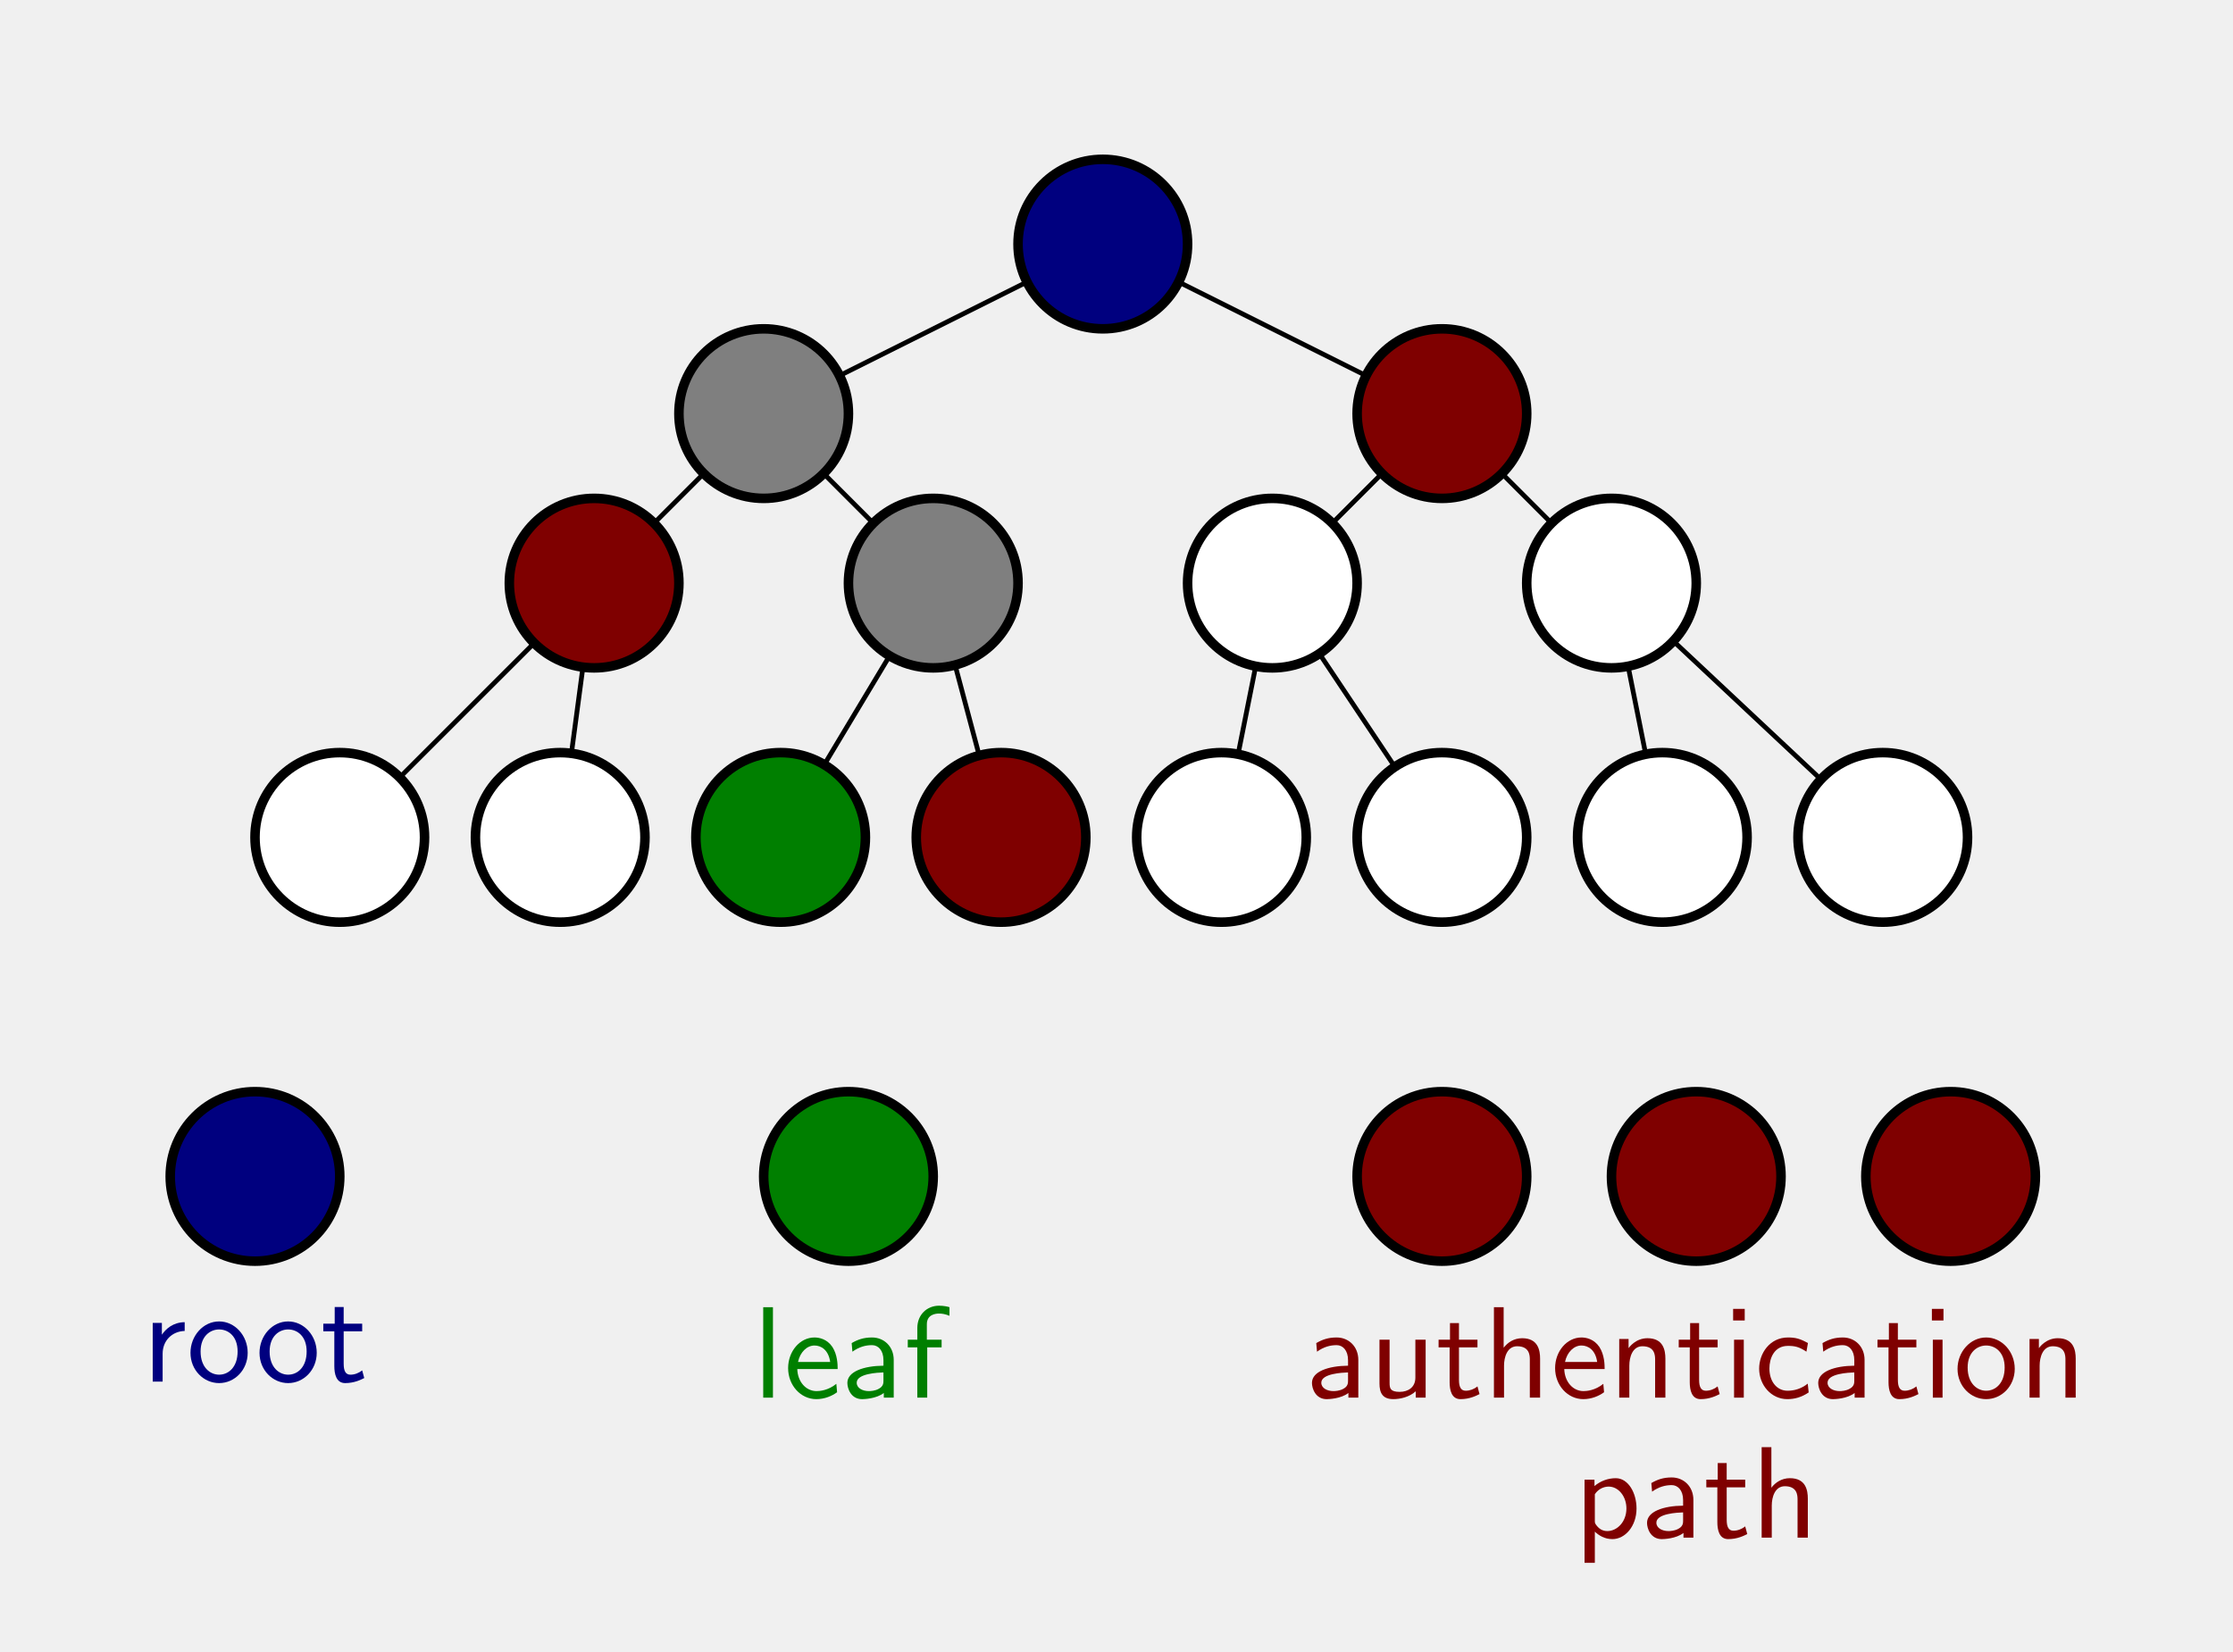
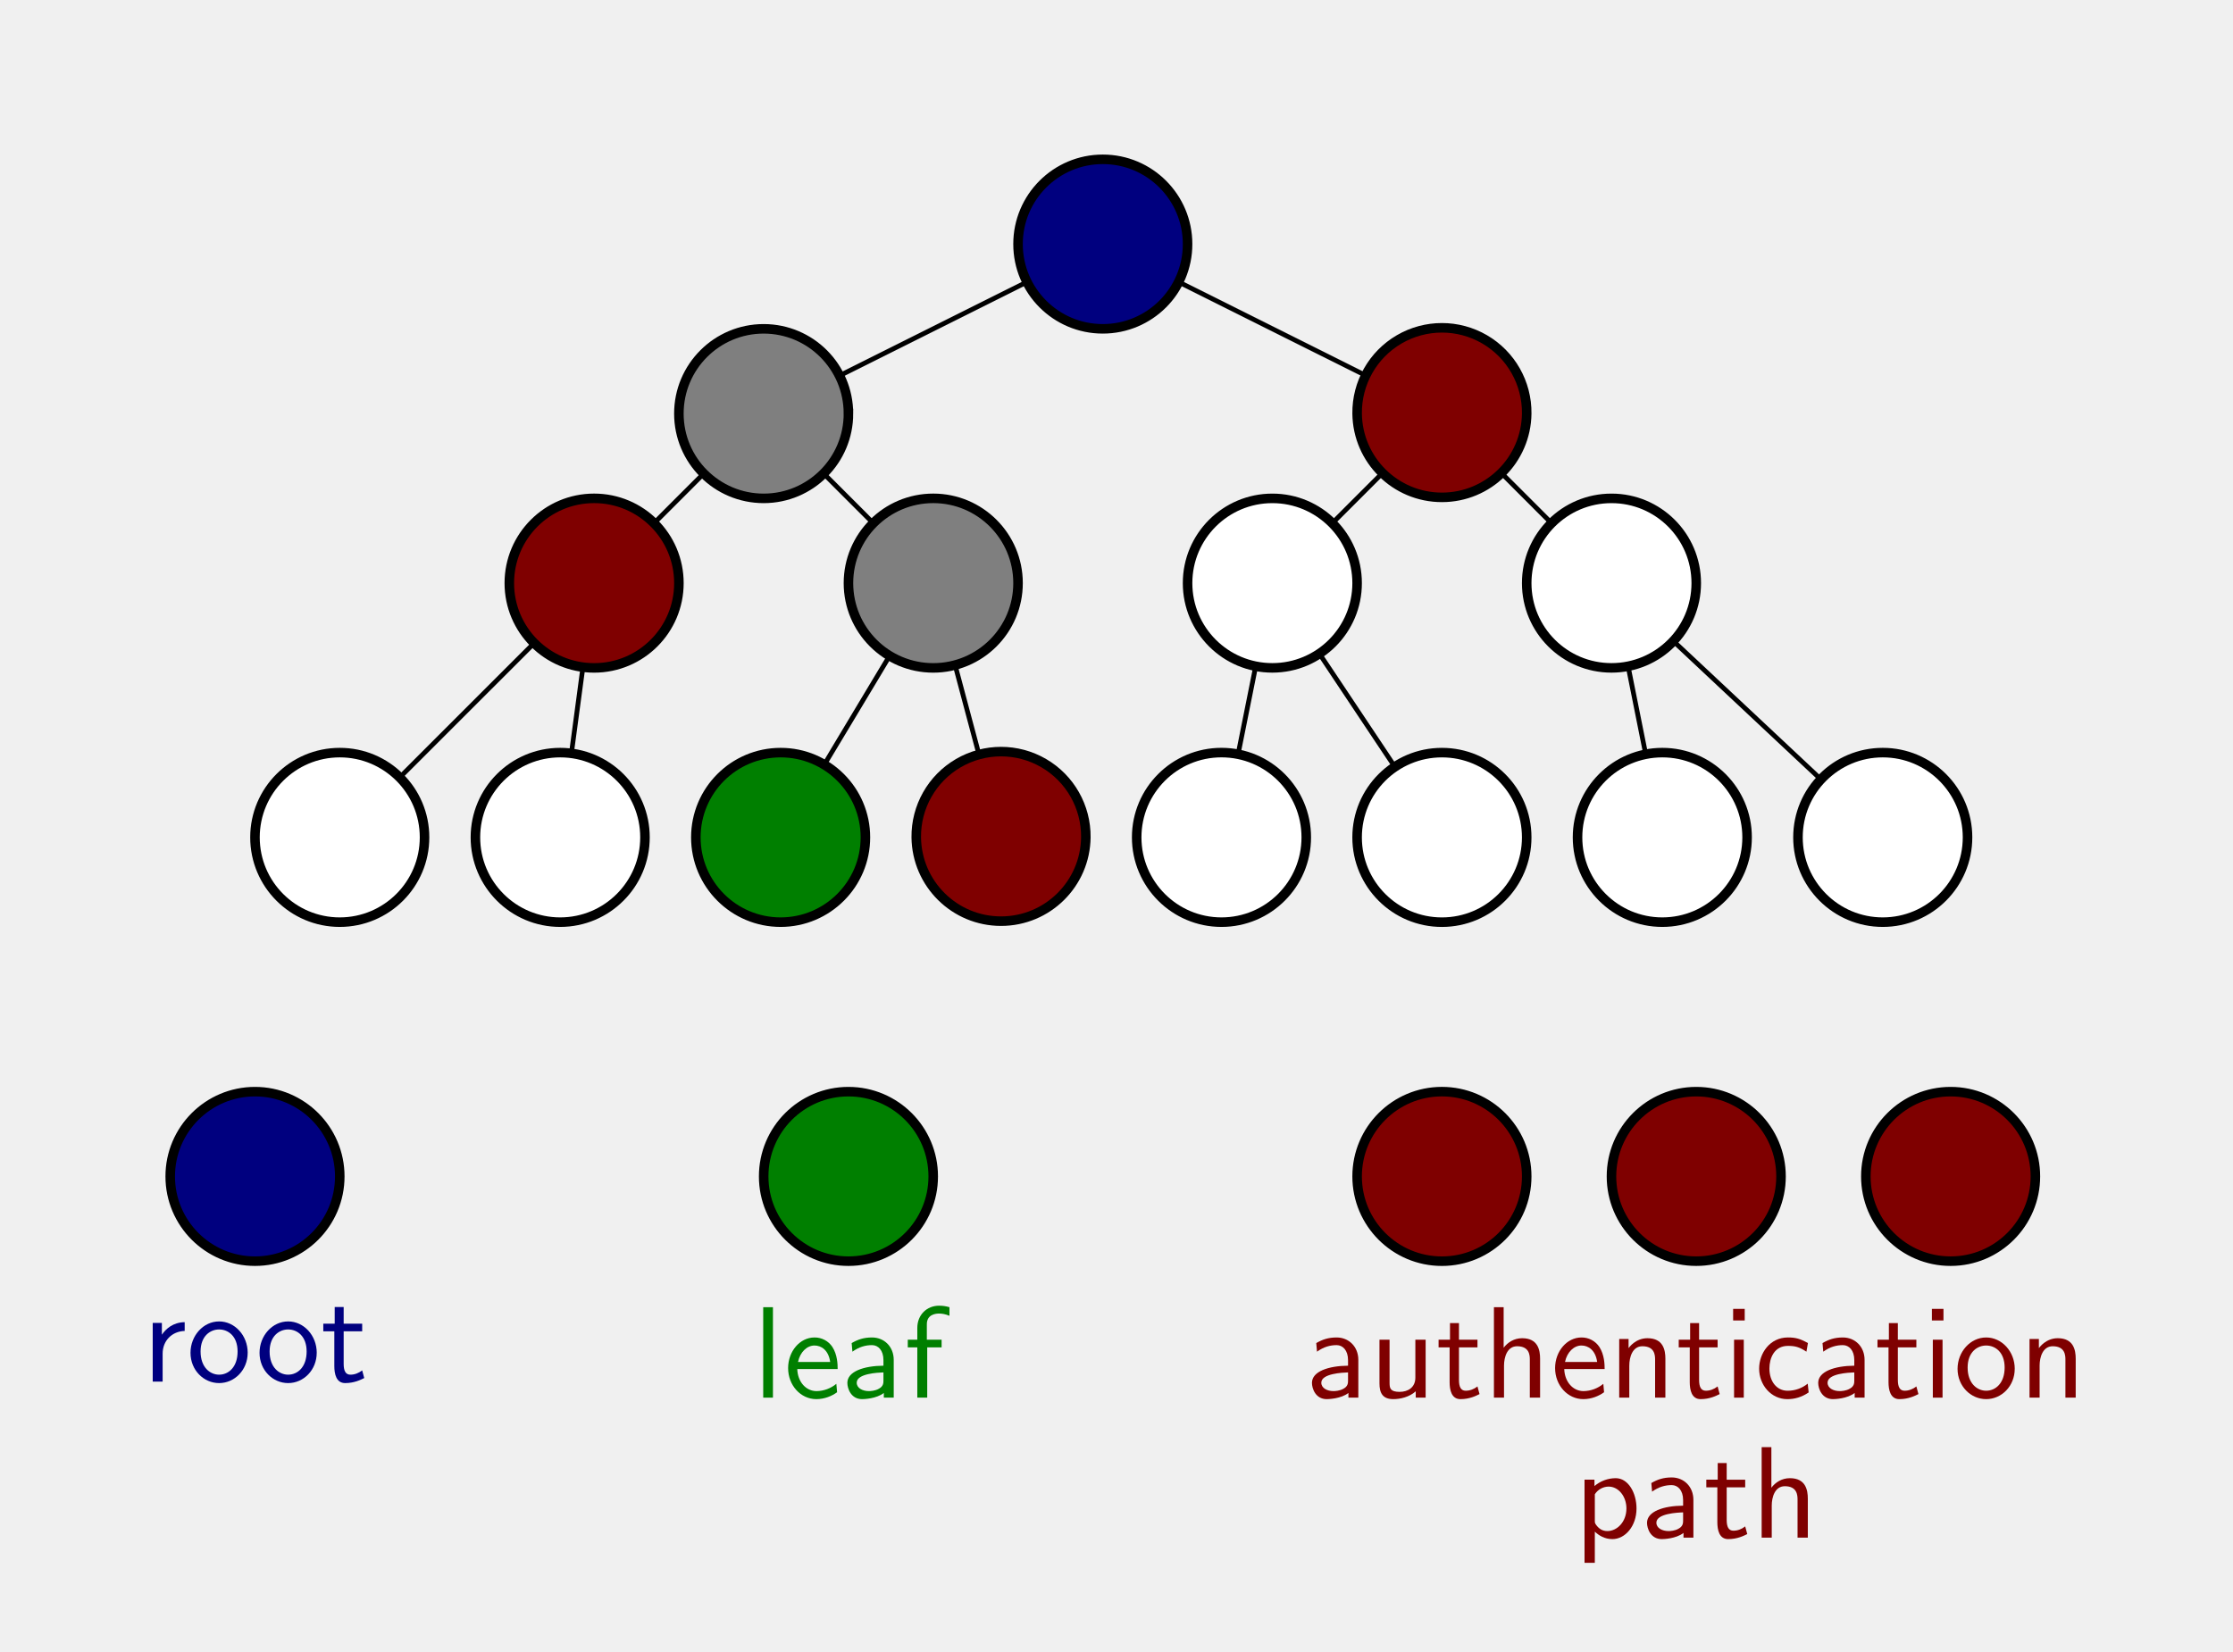
- <svg xmlns="http://www.w3.org/2000/svg" xmlns:xlink="http://www.w3.org/1999/xlink" width="186.654pt" height="138.099pt" viewBox="0 0 186.654 138.099" version="1.1" id="svg190">
-   <defs id="defs49">
-     <g id="g44">
-       <symbol overflow="visible" id="glyph0-0" style="overflow:visible">
-         <path style="stroke:none" d="" id="path2" />
-       </symbol>
-       <symbol overflow="visible" id="glyph0-1" style="overflow:visible">
-         <path style="stroke:none" d="m 1.719,-2.328 c 0,-1.094 0.781,-1.875 1.844,-1.906 V -4.969 C 2.594,-4.953 2,-4.422 1.656,-3.922 V -4.906 H 0.891 V 0 H 1.719 Z m 0,0" id="path5" />
-       </symbol>
-       <symbol overflow="visible" id="glyph0-2" style="overflow:visible">
-         <path style="stroke:none" d="m 5.109,-2.406 c 0,-1.453 -1.078,-2.625 -2.391,-2.625 -1.328,0 -2.391,1.203 -2.391,2.625 0,1.453 1.109,2.531 2.391,2.531 1.312,0 2.391,-1.109 2.391,-2.531 z M 2.719,-0.578 c -0.75,0 -1.547,-0.609 -1.547,-1.938 0,-1.312 0.828,-1.844 1.547,-1.844 0.766,0 1.547,0.562 1.547,1.844 0,1.297 -0.75,1.938 -1.547,1.938 z m 0,0" id="path8" />
-       </symbol>
-       <symbol overflow="visible" id="glyph0-3" style="overflow:visible">
-         <path style="stroke:none" d="M 1.906,-4.203 H 3.453 V -4.844 H 1.906 v -1.391 h -0.75 V -4.844 H 0.203 v 0.641 H 1.125 v 2.906 c 0,0.656 0.156,1.422 0.906,1.422 0.766,0 1.312,-0.281 1.594,-0.422 L 3.453,-0.938 C 3.156,-0.703 2.812,-0.578 2.469,-0.578 c -0.406,0 -0.562,-0.328 -0.562,-0.906 z m 0,0" id="path11" />
-       </symbol>
-       <symbol overflow="visible" id="glyph0-4" style="overflow:visible">
-         <path style="stroke:none" d="m 1.703,-7.562 h -0.812 V 0 h 0.812 z m 0,0" id="path14" />
-       </symbol>
-       <symbol overflow="visible" id="glyph0-5" style="overflow:visible">
-         <path style="stroke:none" d="m 4.516,-2.391 c 0,-0.375 -0.016,-1.188 -0.438,-1.844 C 3.625,-4.906 2.969,-5.031 2.578,-5.031 c -1.219,0 -2.203,1.156 -2.203,2.562 0,1.438 1.047,2.594 2.359,2.594 0.688,0 1.312,-0.266 1.734,-0.578 L 4.406,-1.156 C 3.719,-0.594 3,-0.547 2.75,-0.547 c -0.875,0 -1.578,-0.766 -1.609,-1.844 z m -3.312,-0.594 c 0.172,-0.828 0.75,-1.375 1.375,-1.375 0.562,0 1.172,0.375 1.312,1.375 z m 0,0" id="path17" />
-       </symbol>
-       <symbol overflow="visible" id="glyph0-6" style="overflow:visible">
-         <path style="stroke:none" d="m 4.359,-3.156 c 0,-1.109 -0.797,-1.875 -1.812,-1.875 -0.703,0 -1.188,0.172 -1.703,0.469 l 0.062,0.719 c 0.562,-0.406 1.109,-0.547 1.641,-0.547 0.516,0 0.953,0.438 0.953,1.25 v 0.469 c -1.641,0.016 -3.016,0.484 -3.016,1.438 0,0.469 0.297,1.359 1.234,1.359 0.156,0 1.188,-0.031 1.812,-0.516 V 0 H 4.359 Z M 3.5,-1.438 c 0,0.203 0,0.484 -0.375,0.688 -0.312,0.188 -0.719,0.203 -0.844,0.203 -0.531,0 -1.016,-0.25 -1.016,-0.703 0,-0.766 1.766,-0.844 2.234,-0.859 z m 0,0" id="path20" />
-       </symbol>
-       <symbol overflow="visible" id="glyph0-7" style="overflow:visible">
-         <path style="stroke:none" d="M 1.922,-4.203 H 3.125 V -4.844 H 1.891 v -1.297 c 0,-0.812 0.734,-0.891 1.016,-0.891 0.219,0 0.5,0.031 0.875,0.188 V -7.562 c -0.125,-0.047 -0.469,-0.125 -0.875,-0.125 -1.016,0 -1.812,0.766 -1.812,1.859 V -4.844 H 0.297 v 0.641 H 1.094 V 0 h 0.828 z m 0,0" id="path23" />
-       </symbol>
-       <symbol overflow="visible" id="glyph0-8" style="overflow:visible">
-         <path style="stroke:none" d="M 4.75,-4.844 H 3.891 v 3.172 c 0,0.812 -0.609,1.188 -1.312,1.188 -0.766,0 -0.844,-0.281 -0.844,-0.75 V -4.844 h -0.844 v 3.656 c 0,0.781 0.25,1.312 1.156,1.312 0.578,0 1.344,-0.172 1.875,-0.656 V 0 H 4.75 Z m 0,0" id="path26" />
-       </symbol>
-       <symbol overflow="visible" id="glyph0-9" style="overflow:visible">
-         <path style="stroke:none" d="m 4.75,-3.25 c 0,-0.719 -0.172,-1.719 -1.5,-1.719 -0.672,0 -1.203,0.344 -1.547,0.797 V -7.562 h -0.812 V 0 h 0.844 v -2.672 c 0,-0.719 0.266,-1.625 1.094,-1.625 1.047,0 1.062,0.781 1.062,1.125 V 0 H 4.75 Z m 0,0" id="path29" />
-       </symbol>
-       <symbol overflow="visible" id="glyph0-10" style="overflow:visible">
-         <path style="stroke:none" d="m 4.75,-3.25 c 0,-0.719 -0.172,-1.719 -1.5,-1.719 -0.984,0 -1.516,0.75 -1.578,0.828 V -4.906 H 0.891 V 0 h 0.844 v -2.672 c 0,-0.719 0.266,-1.625 1.094,-1.625 1.047,0 1.062,0.781 1.062,1.125 V 0 H 4.75 Z m 0,0" id="path32" />
-       </symbol>
-       <symbol overflow="visible" id="glyph0-11" style="overflow:visible">
-         <path style="stroke:none" d="M 1.781,-7.422 H 0.812 v 0.969 H 1.781 Z M 1.703,-4.844 h -0.812 V 0 h 0.812 z m 0,0" id="path35" />
-       </symbol>
-       <symbol overflow="visible" id="glyph0-12" style="overflow:visible">
-         <path style="stroke:none" d="M 4.469,-4.562 C 3.828,-4.922 3.453,-5.031 2.797,-5.031 c -1.516,0 -2.406,1.328 -2.406,2.609 0,1.359 1,2.547 2.359,2.547 0.594,0 1.188,-0.156 1.781,-0.562 L 4.453,-1.172 c -0.547,0.438 -1.141,0.594 -1.688,0.594 -0.906,0 -1.516,-0.781 -1.516,-1.859 0,-0.844 0.391,-1.891 1.547,-1.891 0.578,0 0.938,0.078 1.547,0.484 z m 0,0" id="path38" />
-       </symbol>
-       <symbol overflow="visible" id="glyph0-13" style="overflow:visible">
-         <path style="stroke:none" d="m 1.75,-0.5 c 0.328,0.312 0.812,0.625 1.469,0.625 1.062,0 2.016,-1.078 2.016,-2.562 0,-1.297 -0.688,-2.531 -1.734,-2.531 -0.656,0 -1.281,0.234 -1.781,0.656 V -4.844 H 0.891 V 2.109 H 1.75 Z m 0,-3.125 C 2,-4.016 2.438,-4.266 2.906,-4.266 c 0.828,0 1.484,0.828 1.484,1.828 0,1.125 -0.781,1.891 -1.594,1.891 -0.438,0 -0.719,-0.219 -0.938,-0.516 C 1.75,-1.219 1.75,-1.25 1.75,-1.438 Z m 0,0" id="path41" />
-       </symbol>
-     </g>
-     <clipPath id="clip1">
-       <path d="m 239.527,161.574 h 362.836 v 272.125 H 239.527 Z m 0,0" id="path46" />
-     </clipPath>
+ <svg xmlns="http://www.w3.org/2000/svg" xmlns:xlink="http://www.w3.org/1999/xlink" width="248.872" height="184.132" viewBox="0 0 186.654 138.099">
+   <defs>
+     <symbol id="a" overflow="visible" style="overflow:visible">
+       <path d="M1.719-2.328c0-1.094.781-1.875 1.844-1.906v-.735c-.97.016-1.563.547-1.907 1.047v-.984H.891V0h.828Zm0 0" style="stroke:none" />
+     </symbol>
+     <symbol id="b" overflow="visible" style="overflow:visible">
+       <path d="M5.11-2.406c0-1.453-1.079-2.625-2.391-2.625-1.328 0-2.39 1.203-2.39 2.625C.328-.953 1.437.125 2.718.125c1.312 0 2.39-1.11 2.39-2.531M2.718-.578c-.75 0-1.547-.61-1.547-1.938 0-1.312.828-1.843 1.547-1.843.765 0 1.547.562 1.547 1.843 0 1.297-.75 1.938-1.547 1.938m0 0" style="stroke:none" />
+     </symbol>
+     <symbol id="c" overflow="visible" style="overflow:visible">
+       <path d="M1.906-4.203h1.547v-.64H1.906v-1.391h-.75v1.39H.203v.64h.922v2.907c0 .656.156 1.422.906 1.422.766 0 1.313-.281 1.594-.422l-.172-.64c-.297.234-.64.359-.984.359-.406 0-.563-.328-.563-.906zm0 0" style="stroke:none" />
+     </symbol>
+     <symbol id="d" overflow="visible" style="overflow:visible">
+       <path d="M1.703-7.562H.891V0h.812zm0 0" style="stroke:none" />
+     </symbol>
+     <symbol id="e" overflow="visible" style="overflow:visible">
+       <path d="M4.516-2.39c0-.376-.016-1.188-.438-1.844a1.77 1.77 0 0 0-1.5-.797C1.36-5.031.375-3.875.375-2.47c0 1.44 1.047 2.595 2.36 2.595.687 0 1.312-.266 1.734-.578l-.063-.703a2.65 2.65 0 0 1-1.656.61c-.875 0-1.578-.766-1.61-1.845zm-3.313-.594c.172-.828.75-1.375 1.375-1.375.563 0 1.172.375 1.313 1.375zm0 0" style="stroke:none" />
+     </symbol>
+     <symbol id="f" overflow="visible" style="overflow:visible">
+       <path d="M4.36-3.156c0-1.11-.798-1.875-1.813-1.875-.703 0-1.188.172-1.703.468l.062.72c.563-.407 1.11-.548 1.64-.548.517 0 .954.438.954 1.25v.47C1.86-2.657.484-2.189.484-1.235c0 .469.297 1.36 1.236 1.36.156 0 1.187-.031 1.812-.516V0h.828ZM3.5-1.437c0 .203 0 .484-.375.687-.312.188-.719.203-.844.203-.531 0-1.015-.25-1.015-.703 0-.766 1.765-.844 2.234-.86zm0 0" style="stroke:none" />
+     </symbol>
+     <symbol id="g" overflow="visible" style="overflow:visible">
+       <path d="M1.922-4.203h1.203v-.64H1.891v-1.298c0-.812.734-.89 1.015-.89.219 0 .5.031.875.187v-.718a2.9 2.9 0 0 0-.875-.125c-1.015 0-1.812.765-1.812 1.859v.984H.297v.64h.797V0h.828zm0 0" style="stroke:none" />
+     </symbol>
+     <symbol id="h" overflow="visible" style="overflow:visible">
+       <path d="M4.75-4.844h-.86v3.172c0 .813-.609 1.188-1.312 1.188-.765 0-.844-.282-.844-.75v-3.61H.891v3.657c0 .78.25 1.312 1.156 1.312.578 0 1.344-.172 1.875-.656V0h.828Zm0 0" style="stroke:none" />
+     </symbol>
+     <symbol id="i" overflow="visible" style="overflow:visible">
+       <path d="M4.75-3.25c0-.719-.172-1.719-1.5-1.719-.672 0-1.203.344-1.547.797v-3.39H.891V0h.843v-2.672c0-.719.266-1.625 1.094-1.625 1.047 0 1.063.781 1.063 1.125V0h.859Zm0 0" style="stroke:none" />
+     </symbol>
+     <symbol id="j" overflow="visible" style="overflow:visible">
+       <path d="M4.75-3.25c0-.719-.172-1.719-1.5-1.719-.984 0-1.516.75-1.578.828v-.765H.89V0h.843v-2.672c0-.719.266-1.625 1.094-1.625 1.047 0 1.063.781 1.063 1.125V0h.859Zm0 0" style="stroke:none" />
+     </symbol>
+     <symbol id="k" overflow="visible" style="overflow:visible">
+       <path d="M1.781-7.422H.813v.969h.968Zm-.078 2.578H.891V0h.812zm0 0" style="stroke:none" />
+     </symbol>
+     <symbol id="l" overflow="visible" style="overflow:visible">
+       <path d="M4.469-4.562c-.64-.36-1.016-.47-1.672-.47C1.28-5.031.39-3.702.39-2.421c0 1.36 1 2.547 2.359 2.547.594 0 1.188-.156 1.781-.562l-.078-.735a2.65 2.65 0 0 1-1.687.594c-.907 0-1.516-.781-1.516-1.86 0-.843.39-1.89 1.547-1.89.578 0 .937.078 1.547.484zm0 0" style="stroke:none" />
+     </symbol>
+     <symbol id="m" overflow="visible" style="overflow:visible">
+       <path d="M1.75-.5c.328.313.813.625 1.469.625 1.062 0 2.015-1.078 2.015-2.562 0-1.297-.687-2.532-1.734-2.532-.656 0-1.281.235-1.781.657v-.532H.89V2.11h.859Zm0-3.125c.25-.39.688-.64 1.156-.64.828 0 1.485.827 1.485 1.827 0 1.126-.782 1.891-1.594 1.891-.438 0-.719-.219-.938-.515-.109-.157-.109-.188-.109-.375Zm0 0" style="stroke:none" />
+     </symbol>
  </defs>
-   <path id="path55" d="m 92.182,20.407 -28.348,14.172" style="fill:none;stroke:#000000;stroke-width:0.399;stroke-linecap:butt;stroke-linejoin:miter;stroke-miterlimit:10;stroke-opacity:1" />
-   <path id="path57" d="m 92.182,20.407 28.348,14.172" style="fill:none;stroke:#000000;stroke-width:0.399;stroke-linecap:butt;stroke-linejoin:miter;stroke-miterlimit:10;stroke-opacity:1" />
-   <path id="path59" d="m 63.835,34.579 -14.172,14.176" style="fill:none;stroke:#000000;stroke-width:0.399;stroke-linecap:butt;stroke-linejoin:miter;stroke-miterlimit:10;stroke-opacity:1" />
-   <path id="path61" d="m 63.835,34.579 14.172,14.176" style="fill:none;stroke:#000000;stroke-width:0.399;stroke-linecap:butt;stroke-linejoin:miter;stroke-miterlimit:10;stroke-opacity:1" />
-   <path id="path63" d="m 120.53,34.579 -14.176,14.176" style="fill:none;stroke:#000000;stroke-width:0.399;stroke-linecap:butt;stroke-linejoin:miter;stroke-miterlimit:10;stroke-opacity:1" />
-   <path id="path65" d="m 120.53,34.579 14.172,14.176" style="fill:none;stroke:#000000;stroke-width:0.399;stroke-linecap:butt;stroke-linejoin:miter;stroke-miterlimit:10;stroke-opacity:1" />
-   <path id="path67" d="m 49.663,48.755 -21.262,21.258" style="fill:none;stroke:#000000;stroke-width:0.399;stroke-linecap:butt;stroke-linejoin:miter;stroke-miterlimit:10;stroke-opacity:1" />
-   <path id="path69" d="m 49.663,48.755 -2.836,21.258" style="fill:none;stroke:#000000;stroke-width:0.399;stroke-linecap:butt;stroke-linejoin:miter;stroke-miterlimit:10;stroke-opacity:1" />
-   <path id="path71" d="m 78.007,48.755 -12.754,21.258" style="fill:none;stroke:#000000;stroke-width:0.399;stroke-linecap:butt;stroke-linejoin:miter;stroke-miterlimit:10;stroke-opacity:1" />
-   <path id="path73" d="m 78.007,48.755 5.672,21.258" style="fill:none;stroke:#000000;stroke-width:0.399;stroke-linecap:butt;stroke-linejoin:miter;stroke-miterlimit:10;stroke-opacity:1" />
-   <path id="path75" d="m 106.354,48.755 -4.254,21.258" style="fill:none;stroke:#000000;stroke-width:0.399;stroke-linecap:butt;stroke-linejoin:miter;stroke-miterlimit:10;stroke-opacity:1" />
-   <path id="path77" d="m 106.354,48.755 14.172,21.258" style="fill:none;stroke:#000000;stroke-width:0.399;stroke-linecap:butt;stroke-linejoin:miter;stroke-miterlimit:10;stroke-opacity:1" />
-   <path id="path79" d="m 134.702,48.755 4.25,21.258" style="fill:none;stroke:#000000;stroke-width:0.399;stroke-linecap:butt;stroke-linejoin:miter;stroke-miterlimit:10;stroke-opacity:1" />
-   <path id="path81" d="m 134.702,48.755 22.676,21.258" style="fill:none;stroke:#000000;stroke-width:0.399;stroke-linecap:butt;stroke-linejoin:miter;stroke-miterlimit:10;stroke-opacity:1" />
-   <path id="path83" d="m 99.268,20.407 c 0,-3.914 -3.172,-7.086 -7.086,-7.086 -3.914,0 -7.086,3.172 -7.086,7.086 0,3.914 3.172,7.086 7.086,7.086 3.914,0 7.086,-3.172 7.086,-7.086 z m 0,0" style="fill:#00007f;fill-opacity:1;fill-rule:nonzero;stroke:#000000;stroke-width:0.797;stroke-linecap:butt;stroke-linejoin:miter;stroke-miterlimit:10;stroke-opacity:1" />
-   <path id="path85" d="m 70.921,34.579 c 0,-3.91 -3.172,-7.086 -7.086,-7.086 -3.914,0 -7.086,3.176 -7.086,7.086 0,3.914 3.172,7.09 7.086,7.09 3.914,0 7.086,-3.176 7.086,-7.09 z m 0,0" style="fill:#7f7f7f;fill-opacity:1;fill-rule:nonzero;stroke:#000000;stroke-width:0.797;stroke-linecap:butt;stroke-linejoin:miter;stroke-miterlimit:10;stroke-opacity:1" />
-   <path id="path87" d="m 127.616,34.579 c 0,-3.91 -3.172,-7.086 -7.086,-7.086 -3.914,0 -7.09,3.176 -7.09,7.086 0,3.914 3.176,7.09 7.09,7.09 3.914,0 7.086,-3.176 7.086,-7.09 z m 0,0" style="fill:#7f0000;fill-opacity:1;fill-rule:nonzero;stroke:#000000;stroke-width:0.797;stroke-linecap:butt;stroke-linejoin:miter;stroke-miterlimit:10;stroke-opacity:1" />
-   <path id="path89" d="m 56.749,48.755 c 0,-3.914 -3.172,-7.086 -7.086,-7.086 -3.914,0 -7.09,3.172 -7.09,7.086 0,3.914 3.176,7.086 7.09,7.086 3.914,0 7.086,-3.172 7.086,-7.086 z m 0,0" style="fill:#7f0000;fill-opacity:1;fill-rule:nonzero;stroke:#000000;stroke-width:0.797;stroke-linecap:butt;stroke-linejoin:miter;stroke-miterlimit:10;stroke-opacity:1" />
-   <path id="path91" d="m 85.097,48.755 c 0,-3.914 -3.176,-7.086 -7.09,-7.086 -3.914,0 -7.086,3.172 -7.086,7.086 0,3.914 3.172,7.086 7.086,7.086 3.914,0 7.09,-3.172 7.09,-7.086 z m 0,0" style="fill:#7f7f7f;fill-opacity:1;fill-rule:nonzero;stroke:#000000;stroke-width:0.797;stroke-linecap:butt;stroke-linejoin:miter;stroke-miterlimit:10;stroke-opacity:1" />
-   <path id="path93" d="m 113.44,48.755 c 0,-3.914 -3.172,-7.086 -7.086,-7.086 -3.914,0 -7.086,3.172 -7.086,7.086 0,3.914 3.172,7.086 7.086,7.086 3.914,0 7.086,-3.172 7.086,-7.086 z m 0,0" style="fill:#ffffff;fill-opacity:1;fill-rule:nonzero;stroke:#000000;stroke-width:0.797;stroke-linecap:butt;stroke-linejoin:miter;stroke-miterlimit:10;stroke-opacity:1" />
-   <path id="path95" d="m 141.788,48.755 c 0,-3.914 -3.172,-7.086 -7.086,-7.086 -3.914,0 -7.086,3.172 -7.086,7.086 0,3.914 3.172,7.086 7.086,7.086 3.914,0 7.086,-3.172 7.086,-7.086 z m 0,0" style="fill:#ffffff;fill-opacity:1;fill-rule:nonzero;stroke:#000000;stroke-width:0.797;stroke-linecap:butt;stroke-linejoin:miter;stroke-miterlimit:10;stroke-opacity:1" />
-   <path id="path97" d="m 35.487,70.012 c 0,-3.914 -3.172,-7.086 -7.086,-7.086 -3.914,0 -7.086,3.172 -7.086,7.086 0,3.914 3.172,7.09 7.086,7.09 3.914,0 7.086,-3.176 7.086,-7.09 z m 0,0" style="fill:#ffffff;fill-opacity:1;fill-rule:nonzero;stroke:#000000;stroke-width:0.797;stroke-linecap:butt;stroke-linejoin:miter;stroke-miterlimit:10;stroke-opacity:1" />
-   <path id="path99" d="m 53.913,70.012 c 0,-3.914 -3.172,-7.086 -7.086,-7.086 -3.914,0 -7.086,3.172 -7.086,7.086 0,3.914 3.172,7.09 7.086,7.09 3.914,0 7.086,-3.176 7.086,-7.09 z m 0,0" style="fill:#ffffff;fill-opacity:1;fill-rule:nonzero;stroke:#000000;stroke-width:0.797;stroke-linecap:butt;stroke-linejoin:miter;stroke-miterlimit:10;stroke-opacity:1" />
-   <path id="path101" d="m 72.339,70.012 c 0,-3.914 -3.172,-7.086 -7.086,-7.086 -3.914,0 -7.086,3.172 -7.086,7.086 0,3.914 3.172,7.09 7.086,7.09 3.914,0 7.086,-3.176 7.086,-7.09 z m 0,0" style="fill:#007f00;fill-opacity:1;fill-rule:nonzero;stroke:#000000;stroke-width:0.797;stroke-linecap:butt;stroke-linejoin:miter;stroke-miterlimit:10;stroke-opacity:1" />
-   <path id="path103" d="m 90.764,70.012 c 0,-3.914 -3.172,-7.086 -7.086,-7.086 -3.914,0 -7.09,3.172 -7.09,7.086 0,3.914 3.176,7.09 7.09,7.09 3.914,0 7.086,-3.176 7.086,-7.09 z m 0,0" style="fill:#7f0000;fill-opacity:1;fill-rule:nonzero;stroke:#000000;stroke-width:0.797;stroke-linecap:butt;stroke-linejoin:miter;stroke-miterlimit:10;stroke-opacity:1" />
-   <path id="path105" d="m 109.19,70.012 c 0,-3.914 -3.176,-7.086 -7.09,-7.086 -3.91,0 -7.086,3.172 -7.086,7.086 0,3.914 3.176,7.09 7.086,7.09 3.914,0 7.09,-3.176 7.09,-7.09 z m 0,0" style="fill:#ffffff;fill-opacity:1;fill-rule:nonzero;stroke:#000000;stroke-width:0.797;stroke-linecap:butt;stroke-linejoin:miter;stroke-miterlimit:10;stroke-opacity:1" />
-   <path id="path107" d="m 127.616,70.012 c 0,-3.914 -3.176,-7.086 -7.09,-7.086 -3.914,0 -7.086,3.172 -7.086,7.086 0,3.914 3.172,7.09 7.086,7.09 3.914,0 7.09,-3.176 7.09,-7.09 z m 0,0" style="fill:#ffffff;fill-opacity:1;fill-rule:nonzero;stroke:#000000;stroke-width:0.797;stroke-linecap:butt;stroke-linejoin:miter;stroke-miterlimit:10;stroke-opacity:1" />
-   <path id="path109" d="m 146.038,70.012 c 0,-3.914 -3.172,-7.086 -7.086,-7.086 -3.914,0 -7.086,3.172 -7.086,7.086 0,3.914 3.172,7.09 7.086,7.09 3.914,0 7.086,-3.176 7.086,-7.09 z m 0,0" style="fill:#ffffff;fill-opacity:1;fill-rule:nonzero;stroke:#000000;stroke-width:0.797;stroke-linecap:butt;stroke-linejoin:miter;stroke-miterlimit:10;stroke-opacity:1" />
-   <path id="path111" d="m 164.464,70.012 c 0,-3.914 -3.172,-7.086 -7.086,-7.086 -3.914,0 -7.086,3.172 -7.086,7.086 0,3.914 3.172,7.09 7.086,7.09 3.914,0 7.086,-3.176 7.086,-7.09 z m 0,0" style="fill:#ffffff;fill-opacity:1;fill-rule:nonzero;stroke:#000000;stroke-width:0.797;stroke-linecap:butt;stroke-linejoin:miter;stroke-miterlimit:10;stroke-opacity:1" />
-   <path id="path113" d="m 28.401,98.36 c 0,-3.914 -3.172,-7.086 -7.086,-7.086 -3.914,0 -7.086,3.172 -7.086,7.086 0,3.914 3.172,7.086 7.086,7.086 3.914,0 7.086,-3.172 7.086,-7.086 z m 0,0" style="fill:#00007f;fill-opacity:1;fill-rule:nonzero;stroke:#000000;stroke-width:0.797;stroke-linecap:butt;stroke-linejoin:miter;stroke-miterlimit:10;stroke-opacity:1" />
-   <g id="g119" style="fill:#00007f;fill-opacity:1" transform="translate(-327.8097,-207.9485)">
-     <use height="100%" width="100%" id="use115" y="323.464" x="339.685" xlink:href="#glyph0-1" />
-     <use height="100%" width="100%" id="use117" y="323.464" x="343.405" xlink:href="#glyph0-2" />
+   <path d="M92.182 20.407 63.835 34.579m28.347-14.172 28.348 14.172m-56.695 0L49.663 48.755m14.172-14.176 14.172 14.176m42.523-14.176-14.176 14.176m14.176-14.176 14.172 14.176m-85.039 0L28.4 70.012m21.263-21.257-2.836 21.257m31.18-21.257L65.253 70.012m12.754-21.257 5.672 21.257m22.675-21.257L102.1 70.012m4.254-21.257 14.172 21.257m14.176-21.257 4.25 21.257m-4.25-21.257 22.676 21.257" style="fill:none;stroke:#000;stroke-width:.399;stroke-linecap:butt;stroke-linejoin:miter;stroke-miterlimit:10;stroke-opacity:1" />
+   <path d="M99.268 20.407a7.085 7.085 0 0 0-7.086-7.086 7.085 7.085 0 0 0-7.085 7.086 7.085 7.085 0 0 0 7.085 7.086 7.085 7.085 0 0 0 7.086-7.086zm0 0" style="fill:#00007f;fill-opacity:1;fill-rule:nonzero;stroke:#000;stroke-width:.797;stroke-linecap:butt;stroke-linejoin:miter;stroke-miterlimit:10;stroke-opacity:1" />
+   <path d="M70.92 34.579a7.09 7.09 0 0 0-7.085-7.086 7.088 7.088 0 0 0 0 14.176 7.09 7.09 0 0 0 7.086-7.09zm0 0" style="fill:#7f7f7f;fill-opacity:1;fill-rule:nonzero;stroke:#000;stroke-width:.797;stroke-linecap:butt;stroke-linejoin:miter;stroke-miterlimit:10;stroke-opacity:1" />
+   <path d="M127.616 34.579a7.088 7.088 0 1 0-14.175.003 7.088 7.088 0 0 0 14.175-.003zM56.749 48.755a7.088 7.088 0 0 0-14.176 0 7.088 7.088 0 0 0 14.176 0zm0 0" style="fill:#7f0000;fill-opacity:1;fill-rule:nonzero;stroke:#000;stroke-width:.797;stroke-linecap:butt;stroke-linejoin:miter;stroke-miterlimit:10;stroke-opacity:1" />
+   <path d="M85.097 48.755a7.088 7.088 0 0 0-14.176 0 7.088 7.088 0 0 0 14.176 0zm0 0" style="fill:#7f7f7f;fill-opacity:1;fill-rule:nonzero;stroke:#000;stroke-width:.797;stroke-linecap:butt;stroke-linejoin:miter;stroke-miterlimit:10;stroke-opacity:1" />
+   <path d="M113.44 48.755a7.085 7.085 0 0 0-7.086-7.086 7.085 7.085 0 0 0-7.086 7.086 7.085 7.085 0 0 0 7.086 7.086 7.085 7.085 0 0 0 7.086-7.086zm28.348 0a7.085 7.085 0 0 0-7.086-7.086 7.085 7.085 0 0 0-7.086 7.086 7.085 7.085 0 0 0 7.086 7.086 7.085 7.085 0 0 0 7.086-7.086zM35.487 70.012a7.085 7.085 0 0 0-7.086-7.086 7.088 7.088 0 0 0 0 14.176 7.09 7.09 0 0 0 7.086-7.09zm18.426 0a7.085 7.085 0 0 0-7.086-7.086 7.088 7.088 0 0 0 0 14.176 7.09 7.09 0 0 0 7.086-7.09zm0 0" style="fill:#fff;fill-opacity:1;fill-rule:nonzero;stroke:#000;stroke-width:.797;stroke-linecap:butt;stroke-linejoin:miter;stroke-miterlimit:10;stroke-opacity:1" />
+   <path d="M72.339 70.012a7.085 7.085 0 0 0-7.086-7.086 7.088 7.088 0 0 0 0 14.176 7.09 7.09 0 0 0 7.086-7.09zm0 0" style="fill:#007f00;fill-opacity:1;fill-rule:nonzero;stroke:#000;stroke-width:.797;stroke-linecap:butt;stroke-linejoin:miter;stroke-miterlimit:10;stroke-opacity:1" />
+   <path d="M90.764 70.012a7.088 7.088 0 1 0-14.175.005 7.088 7.088 0 0 0 14.175-.005zm0 0" style="fill:#7f0000;fill-opacity:1;fill-rule:nonzero;stroke:#000;stroke-width:.797;stroke-linecap:butt;stroke-linejoin:miter;stroke-miterlimit:10;stroke-opacity:1" />
+   <path d="M109.19 70.012a7.088 7.088 0 0 0-14.176 0 7.09 7.09 0 0 0 7.086 7.09 7.09 7.09 0 0 0 7.09-7.09zm18.426 0a7.088 7.088 0 1 0-14.177.006 7.088 7.088 0 0 0 14.177-.006zm18.422 0a7.085 7.085 0 0 0-7.086-7.086 7.088 7.088 0 0 0 0 14.176 7.09 7.09 0 0 0 7.086-7.09zm18.426 0a7.085 7.085 0 0 0-7.086-7.086 7.088 7.088 0 0 0 0 14.176 7.09 7.09 0 0 0 7.086-7.09zm0 0" style="fill:#fff;fill-opacity:1;fill-rule:nonzero;stroke:#000;stroke-width:.797;stroke-linecap:butt;stroke-linejoin:miter;stroke-miterlimit:10;stroke-opacity:1" />
+   <path d="M28.401 98.36a7.085 7.085 0 0 0-7.086-7.086 7.085 7.085 0 0 0-7.086 7.086 7.085 7.085 0 0 0 7.086 7.086 7.085 7.085 0 0 0 7.086-7.086zm0 0" style="fill:#00007f;fill-opacity:1;fill-rule:nonzero;stroke:#000;stroke-width:.797;stroke-linecap:butt;stroke-linejoin:miter;stroke-miterlimit:10;stroke-opacity:1" />
+   <g style="fill:#00007f;fill-opacity:1" transform="translate(-327.81 -207.949)">
+     <use xlink:href="#a" width="100%" height="100%" x="339.685" y="323.464" />
+     <use xlink:href="#b" width="100%" height="100%" x="343.405" y="323.464" />
  </g>
-   <g id="g125" style="fill:#00007f;fill-opacity:1" transform="translate(-327.8097,-207.9485)">
-     <use height="100%" width="100%" id="use121" y="323.464" x="349.176" xlink:href="#glyph0-2" />
-     <use height="100%" width="100%" id="use123" y="323.464" x="354.631" xlink:href="#glyph0-3" />
+   <g style="fill:#00007f;fill-opacity:1" transform="translate(-327.81 -207.949)">
+     <use xlink:href="#b" width="100%" height="100%" x="349.176" y="323.464" />
+     <use xlink:href="#c" width="100%" height="100%" x="354.631" y="323.464" />
  </g>
-   <path id="path127" d="m 78.007,98.36 c 0,-3.914 -3.172,-7.086 -7.086,-7.086 -3.914,0 -7.086,3.172 -7.086,7.086 0,3.914 3.172,7.086 7.086,7.086 3.914,0 7.086,-3.172 7.086,-7.086 z m 0,0" style="fill:#007f00;fill-opacity:1;fill-rule:nonzero;stroke:#000000;stroke-width:0.797;stroke-linecap:butt;stroke-linejoin:miter;stroke-miterlimit:10;stroke-opacity:1" />
-   <g id="g137" style="fill:#007f00;fill-opacity:1" transform="translate(-327.8097,-207.9485)">
-     <use height="100%" width="100%" id="use129" y="324.806" x="390.716" xlink:href="#glyph0-4" />
-     <use height="100%" width="100%" id="use131" y="324.806" x="393.313" xlink:href="#glyph0-5" />
-     <use height="100%" width="100%" id="use133" y="324.806" x="398.156" xlink:href="#glyph0-6" />
-     <use height="100%" width="100%" id="use135" y="324.806" x="403.393" xlink:href="#glyph0-7" />
+   <path d="M78.007 98.36a7.085 7.085 0 0 0-7.086-7.086 7.085 7.085 0 0 0-7.086 7.086 7.085 7.085 0 0 0 7.086 7.086 7.085 7.085 0 0 0 7.086-7.086zm0 0" style="fill:#007f00;fill-opacity:1;fill-rule:nonzero;stroke:#000;stroke-width:.797;stroke-linecap:butt;stroke-linejoin:miter;stroke-miterlimit:10;stroke-opacity:1" />
+   <g style="fill:#007f00;fill-opacity:1" transform="translate(-327.81 -207.949)">
+     <use xlink:href="#d" width="100%" height="100%" x="390.716" y="324.806" />
+     <use xlink:href="#e" width="100%" height="100%" x="393.313" y="324.806" />
+     <use xlink:href="#f" width="100%" height="100%" x="398.156" y="324.806" />
+     <use xlink:href="#g" width="100%" height="100%" x="403.393" y="324.806" />
  </g>
-   <path id="path139" d="m 127.616,98.36 c 0,-3.914 -3.172,-7.086 -7.086,-7.086 -3.914,0 -7.09,3.172 -7.09,7.086 0,3.914 3.176,7.086 7.09,7.086 3.914,0 7.086,-3.172 7.086,-7.086 z m 0,0" style="fill:#7f0000;fill-opacity:1;fill-rule:nonzero;stroke:#000000;stroke-width:0.797;stroke-linecap:butt;stroke-linejoin:miter;stroke-miterlimit:10;stroke-opacity:1" />
-   <path id="path141" d="m 148.874,98.36 c 0,-3.914 -3.172,-7.086 -7.086,-7.086 -3.914,0 -7.086,3.172 -7.086,7.086 0,3.914 3.172,7.086 7.086,7.086 3.914,0 7.086,-3.172 7.086,-7.086 z m 0,0" style="fill:#7f0000;fill-opacity:1;fill-rule:nonzero;stroke:#000000;stroke-width:0.797;stroke-linecap:butt;stroke-linejoin:miter;stroke-miterlimit:10;stroke-opacity:1" />
-   <path id="path143" d="m 170.136,98.36 c 0,-3.914 -3.172,-7.086 -7.086,-7.086 -3.914,0 -7.086,3.172 -7.086,7.086 0,3.914 3.172,7.086 7.086,7.086 3.914,0 7.086,-3.172 7.086,-7.086 z m 0,0" style="fill:#7f0000;fill-opacity:1;fill-rule:nonzero;stroke:#000000;stroke-width:0.797;stroke-linecap:butt;stroke-linejoin:miter;stroke-miterlimit:10;stroke-opacity:1" />
-   <g id="g157" style="fill:#7f0000;fill-opacity:1" transform="translate(-327.8097,-207.9485)">
-     <use height="100%" width="100%" id="use145" y="324.806" x="436.991" xlink:href="#glyph0-6" />
-     <use height="100%" width="100%" id="use147" y="324.806" x="442.228" xlink:href="#glyph0-8" />
-     <use height="100%" width="100%" id="use149" y="324.806" x="447.857" xlink:href="#glyph0-3" />
-     <use height="100%" width="100%" id="use151" y="324.806" x="451.795" xlink:href="#glyph0-9" />
-     <use height="100%" width="100%" id="use153" y="324.806" x="457.424" xlink:href="#glyph0-5" />
-     <use height="100%" width="100%" id="use155" y="324.806" x="462.268" xlink:href="#glyph0-10" />
+   <path d="M127.616 98.36a7.088 7.088 0 0 0-14.176 0 7.088 7.088 0 0 0 14.176 0zm21.258 0a7.085 7.085 0 0 0-7.086-7.086 7.085 7.085 0 0 0-7.086 7.086 7.085 7.085 0 0 0 7.086 7.086 7.085 7.085 0 0 0 7.086-7.086zm21.262 0a7.085 7.085 0 0 0-7.086-7.086 7.085 7.085 0 0 0-7.086 7.086 7.085 7.085 0 0 0 7.086 7.086 7.085 7.085 0 0 0 7.086-7.086zm0 0" style="fill:#7f0000;fill-opacity:1;fill-rule:nonzero;stroke:#000;stroke-width:.797;stroke-linecap:butt;stroke-linejoin:miter;stroke-miterlimit:10;stroke-opacity:1" />
+   <g style="fill:#7f0000;fill-opacity:1" transform="translate(-327.81 -207.949)">
+     <use xlink:href="#f" width="100%" height="100%" x="436.991" y="324.806" />
+     <use xlink:href="#h" width="100%" height="100%" x="442.228" y="324.806" />
+     <use xlink:href="#c" width="100%" height="100%" x="447.857" y="324.806" />
+     <use xlink:href="#i" width="100%" height="100%" x="451.795" y="324.806" />
+     <use xlink:href="#e" width="100%" height="100%" x="457.424" y="324.806" />
+     <use xlink:href="#j" width="100%" height="100%" x="462.268" y="324.806" />
  </g>
-   <g id="g171" style="fill:#7f0000;fill-opacity:1" transform="translate(-327.8097,-207.9485)">
-     <use height="100%" width="100%" id="use159" y="324.806" x="467.93" xlink:href="#glyph0-3" />
-     <use height="100%" width="100%" id="use161" y="324.806" x="471.868" xlink:href="#glyph0-11" />
-     <use height="100%" width="100%" id="use163" y="324.806" x="474.464" xlink:href="#glyph0-12" />
-     <use height="100%" width="100%" id="use165" y="324.806" x="479.308" xlink:href="#glyph0-6" />
-     <use height="100%" width="100%" id="use167" y="324.806" x="484.544" xlink:href="#glyph0-3" />
-     <use height="100%" width="100%" id="use169" y="324.806" x="488.482" xlink:href="#glyph0-11" />
+   <g style="fill:#7f0000;fill-opacity:1" transform="translate(-327.81 -207.949)">
+     <use xlink:href="#c" width="100%" height="100%" x="467.93" y="324.806" />
+     <use xlink:href="#k" width="100%" height="100%" x="471.868" y="324.806" />
+     <use xlink:href="#l" width="100%" height="100%" x="474.464" y="324.806" />
+     <use xlink:href="#f" width="100%" height="100%" x="479.308" y="324.806" />
+     <use xlink:href="#c" width="100%" height="100%" x="484.544" y="324.806" />
+     <use xlink:href="#k" width="100%" height="100%" x="488.482" y="324.806" />
  </g>
-   <g id="g177" style="fill:#7f0000;fill-opacity:1" transform="translate(-327.8097,-207.9485)">
-     <use height="100%" width="100%" id="use173" y="324.806" x="491.111" xlink:href="#glyph0-2" />
-     <use height="100%" width="100%" id="use175" y="324.806" x="496.566" xlink:href="#glyph0-10" />
+   <g style="fill:#7f0000;fill-opacity:1" transform="translate(-327.81 -207.949)">
+     <use xlink:href="#b" width="100%" height="100%" x="491.111" y="324.806" />
+     <use xlink:href="#j" width="100%" height="100%" x="496.566" y="324.806" />
  </g>
-   <g id="g187" style="fill:#7f0000;fill-opacity:1" transform="translate(-327.8097,-207.9485)">
-     <use height="100%" width="100%" id="use179" y="336.509" x="459.37" xlink:href="#glyph0-13" />
-     <use height="100%" width="100%" id="use181" y="336.509" x="464.999" xlink:href="#glyph0-6" />
-     <use height="100%" width="100%" id="use183" y="336.509" x="470.236" xlink:href="#glyph0-3" />
-     <use height="100%" width="100%" id="use185" y="336.509" x="474.174" xlink:href="#glyph0-9" />
+   <g style="fill:#7f0000;fill-opacity:1" transform="translate(-327.81 -207.949)">
+     <use xlink:href="#m" width="100%" height="100%" x="459.37" y="336.509" />
+     <use xlink:href="#f" width="100%" height="100%" x="464.999" y="336.509" />
+     <use xlink:href="#c" width="100%" height="100%" x="470.236" y="336.509" />
+     <use xlink:href="#i" width="100%" height="100%" x="474.174" y="336.509" />
  </g>
</svg>
